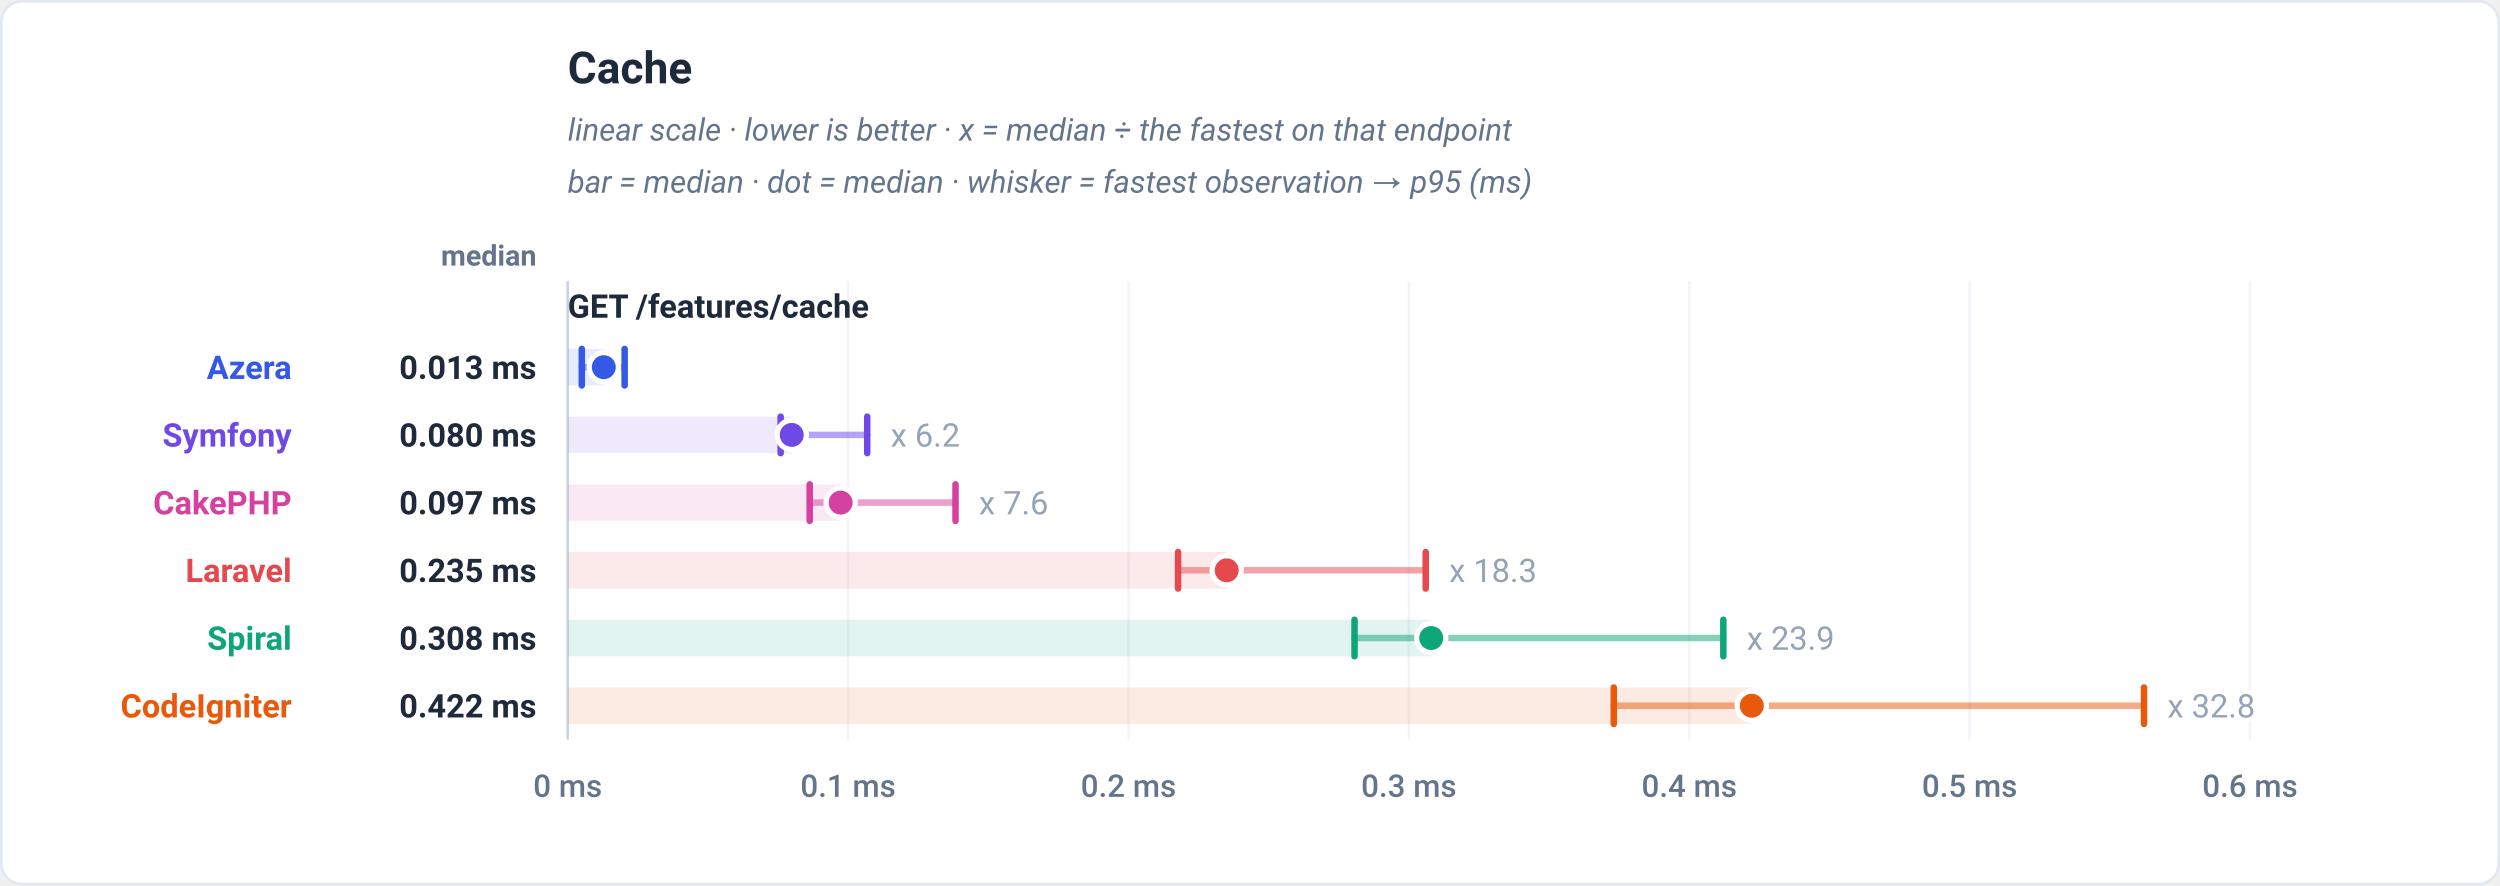
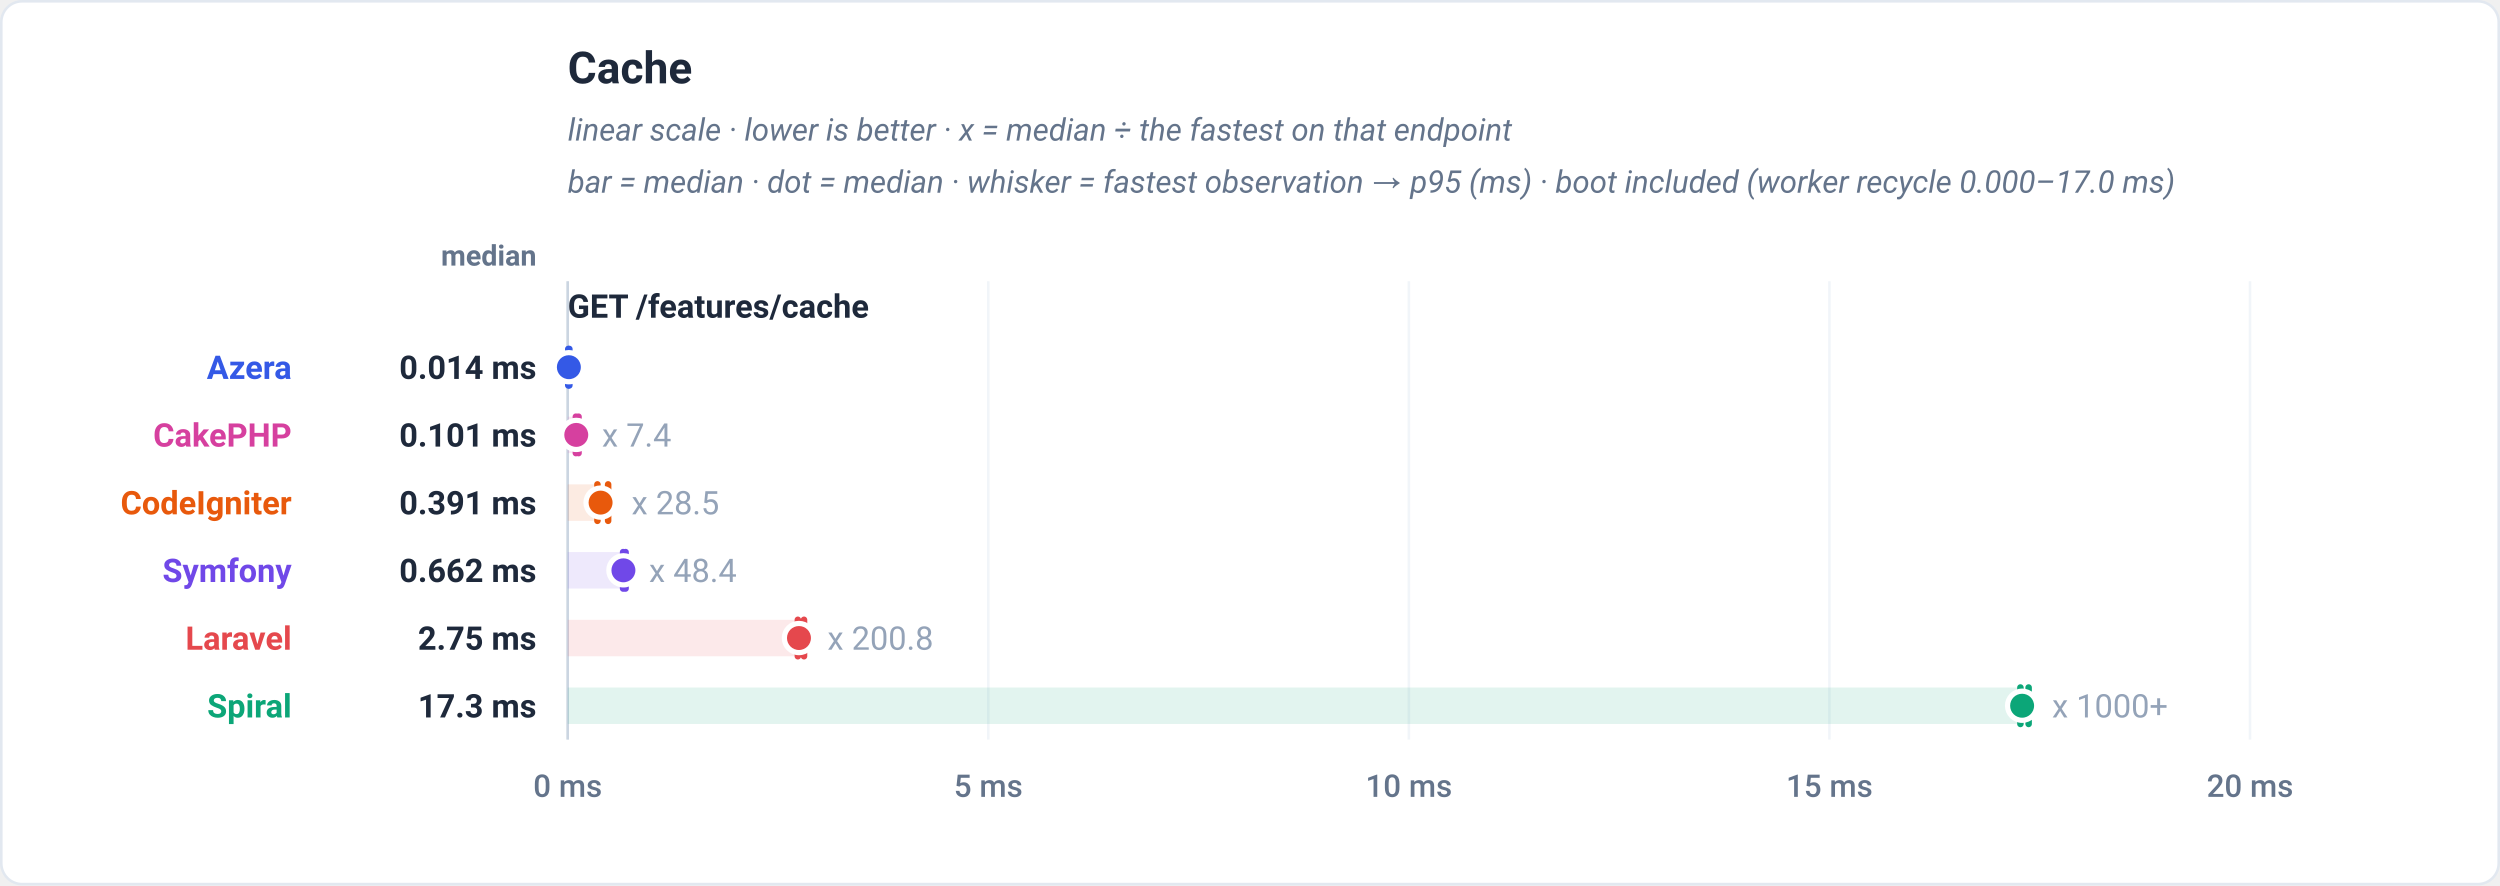
<svg xmlns="http://www.w3.org/2000/svg" viewBox="0 0 960 340" width="960" height="340" role="img" font-family="-apple-system,BlinkMacSystemFont,'Segoe UI',Roboto,Helvetica,Arial,sans-serif">
  <rect x="0.5" y="0.5" width="959" height="339" rx="8" fill="#ffffff" stroke="#e2e8f0" />
  <text x="218" y="32" font-family="-apple-system,BlinkMacSystemFont,'Segoe UI',Roboto,Helvetica,Arial,sans-serif" font-size="17" font-weight="700" fill="#1e293b" text-anchor="start">Cache</text>
  <text x="218" y="54" font-family="-apple-system,BlinkMacSystemFont,'Segoe UI',Roboto,Helvetica,Arial,sans-serif" font-size="12" font-weight="400" fill="#64748b" text-anchor="start" font-style="italic">linear scale · lower is better · x = median ÷ the fastest on that endpoint</text>
-   <text x="218" y="74" font-family="-apple-system,BlinkMacSystemFont,'Segoe UI',Roboto,Helvetica,Arial,sans-serif" font-size="12" font-weight="400" fill="#64748b" text-anchor="start" font-style="italic">bar = median · dot = median · whisker = fastest observation → p95 (ms)</text>
+   <text x="218" y="74" font-family="-apple-system,BlinkMacSystemFont,'Segoe UI',Roboto,Helvetica,Arial,sans-serif" font-size="12" font-weight="400" fill="#64748b" text-anchor="start" font-style="italic">bar = median · dot = median · whisker = fastest observation → p95 (ms) · boot included (worker recycle 0.000–17.0 ms)</text>
  <text x="206" y="102" font-family="-apple-system,BlinkMacSystemFont,'Segoe UI',Roboto,Helvetica,Arial,sans-serif" font-size="11" font-weight="600" fill="#64748b" text-anchor="end">median</text>
  <line x1="218" y1="108" x2="218" y2="284" stroke="#f1f5f9" stroke-width="1" />
  <text x="218" y="306" font-family="-apple-system,BlinkMacSystemFont,'Segoe UI',Roboto,Helvetica,Arial,sans-serif" font-size="12" font-weight="500" fill="#64748b" text-anchor="middle">0 ms</text>
-   <line x1="325.67" y1="108" x2="325.67" y2="284" stroke="#f1f5f9" stroke-width="1" />
-   <text x="325.67" y="306" font-family="-apple-system,BlinkMacSystemFont,'Segoe UI',Roboto,Helvetica,Arial,sans-serif" font-size="12" font-weight="500" fill="#64748b" text-anchor="middle">0.1 ms</text>
-   <line x1="433.33" y1="108" x2="433.33" y2="284" stroke="#f1f5f9" stroke-width="1" />
-   <text x="433.33" y="306" font-family="-apple-system,BlinkMacSystemFont,'Segoe UI',Roboto,Helvetica,Arial,sans-serif" font-size="12" font-weight="500" fill="#64748b" text-anchor="middle">0.2 ms</text>
+   <line x1="379.5" y1="108" x2="379.5" y2="284" stroke="#f1f5f9" stroke-width="1" />
+   <text x="379.5" y="306" font-family="-apple-system,BlinkMacSystemFont,'Segoe UI',Roboto,Helvetica,Arial,sans-serif" font-size="12" font-weight="500" fill="#64748b" text-anchor="middle">5 ms</text>
  <line x1="541" y1="108" x2="541" y2="284" stroke="#f1f5f9" stroke-width="1" />
-   <text x="541" y="306" font-family="-apple-system,BlinkMacSystemFont,'Segoe UI',Roboto,Helvetica,Arial,sans-serif" font-size="12" font-weight="500" fill="#64748b" text-anchor="middle">0.3 ms</text>
-   <line x1="648.67" y1="108" x2="648.67" y2="284" stroke="#f1f5f9" stroke-width="1" />
-   <text x="648.67" y="306" font-family="-apple-system,BlinkMacSystemFont,'Segoe UI',Roboto,Helvetica,Arial,sans-serif" font-size="12" font-weight="500" fill="#64748b" text-anchor="middle">0.4 ms</text>
-   <line x1="756.33" y1="108" x2="756.33" y2="284" stroke="#f1f5f9" stroke-width="1" />
-   <text x="756.33" y="306" font-family="-apple-system,BlinkMacSystemFont,'Segoe UI',Roboto,Helvetica,Arial,sans-serif" font-size="12" font-weight="500" fill="#64748b" text-anchor="middle">0.5 ms</text>
+   <text x="541" y="306" font-family="-apple-system,BlinkMacSystemFont,'Segoe UI',Roboto,Helvetica,Arial,sans-serif" font-size="12" font-weight="500" fill="#64748b" text-anchor="middle">10 ms</text>
+   <line x1="702.5" y1="108" x2="702.5" y2="284" stroke="#f1f5f9" stroke-width="1" />
+   <text x="702.5" y="306" font-family="-apple-system,BlinkMacSystemFont,'Segoe UI',Roboto,Helvetica,Arial,sans-serif" font-size="12" font-weight="500" fill="#64748b" text-anchor="middle">15 ms</text>
  <line x1="864" y1="108" x2="864" y2="284" stroke="#f1f5f9" stroke-width="1" />
-   <text x="864" y="306" font-family="-apple-system,BlinkMacSystemFont,'Segoe UI',Roboto,Helvetica,Arial,sans-serif" font-size="12" font-weight="500" fill="#64748b" text-anchor="middle">0.6 ms</text>
+   <text x="864" y="306" font-family="-apple-system,BlinkMacSystemFont,'Segoe UI',Roboto,Helvetica,Arial,sans-serif" font-size="12" font-weight="500" fill="#64748b" text-anchor="middle">20 ms</text>
  <line x1="218" y1="108" x2="218" y2="284" stroke="#cbd5e1" stroke-width="1" />
  <text x="218" y="122" font-family="-apple-system,BlinkMacSystemFont,'Segoe UI',Roboto,Helvetica,Arial,sans-serif" font-size="12.5" font-weight="700" fill="#1e293b" text-anchor="start">GET /features/cache</text>
-   <rect x="218" y="134" width="13.85" height="14" fill="#3459e6" fill-opacity="0.12" />
-   <line x1="223.41" y1="141" x2="239.86" y2="141" stroke="#3459e6" stroke-width="2.5" stroke-linecap="round" opacity="0.5" />
-   <line x1="223.41" y1="134" x2="223.41" y2="148" stroke="#3459e6" stroke-width="2.5" stroke-linecap="round" />
-   <line x1="239.86" y1="134" x2="239.86" y2="148" stroke="#3459e6" stroke-width="2.5" stroke-linecap="round" />
-   <circle cx="231.85" cy="141" r="5.6" fill="#3459e6" stroke="#ffffff" stroke-width="2" />
+   <rect x="218" y="134" width="0.44" height="14" fill="#3459e6" fill-opacity="0.12" />
+   <line x1="218.21" y1="141" x2="218.63" y2="141" stroke="#3459e6" stroke-width="2.5" stroke-linecap="round" opacity="0.5" />
+   <line x1="218.21" y1="134" x2="218.21" y2="148" stroke="#3459e6" stroke-width="2.5" stroke-linecap="round" />
+   <line x1="218.63" y1="134" x2="218.63" y2="148" stroke="#3459e6" stroke-width="2.5" stroke-linecap="round" />
+   <circle cx="218.44" cy="141" r="5.6" fill="#3459e6" stroke="#ffffff" stroke-width="2" />
  <text x="112" y="145.5" font-family="-apple-system,BlinkMacSystemFont,'Segoe UI',Roboto,Helvetica,Arial,sans-serif" font-size="12.5" font-weight="700" fill="#3459e6" text-anchor="end">Azera</text>
-   <text x="206" y="145.5" font-family="-apple-system,BlinkMacSystemFont,'Segoe UI',Roboto,Helvetica,Arial,sans-serif" font-size="12.5" font-weight="700" fill="#1e293b" text-anchor="end">0.013 ms</text>
-   <rect x="218" y="160" width="86.02" height="14" fill="#7048e8" fill-opacity="0.12" />
-   <line x1="299.77" y1="167" x2="333.01" y2="167" stroke="#7048e8" stroke-width="2.5" stroke-linecap="round" opacity="0.5" />
-   <line x1="299.77" y1="160" x2="299.77" y2="174" stroke="#7048e8" stroke-width="2.5" stroke-linecap="round" />
-   <line x1="333.01" y1="160" x2="333.01" y2="174" stroke="#7048e8" stroke-width="2.5" stroke-linecap="round" />
-   <circle cx="304.02" cy="167" r="5.6" fill="#7048e8" stroke="#ffffff" stroke-width="2" />
-   <text x="342.01" y="171.5" font-family="-apple-system,BlinkMacSystemFont,'Segoe UI',Roboto,Helvetica,Arial,sans-serif" font-size="12.5" font-weight="400" fill="#94a3b8" text-anchor="start" stroke="#ffffff" stroke-width="3" paint-order="stroke" stroke-linejoin="round">x 6.2</text>
-   <text x="112" y="171.5" font-family="-apple-system,BlinkMacSystemFont,'Segoe UI',Roboto,Helvetica,Arial,sans-serif" font-size="12.5" font-weight="700" fill="#7048e8" text-anchor="end">Symfony</text>
-   <text x="206" y="171.5" font-family="-apple-system,BlinkMacSystemFont,'Segoe UI',Roboto,Helvetica,Arial,sans-serif" font-size="12.5" font-weight="700" fill="#1e293b" text-anchor="end">0.080 ms</text>
-   <rect x="218" y="186" width="104.8" height="14" fill="#d6409f" fill-opacity="0.12" />
-   <line x1="310.93" y1="193" x2="366.92" y2="193" stroke="#d6409f" stroke-width="2.5" stroke-linecap="round" opacity="0.5" />
-   <line x1="310.93" y1="186" x2="310.93" y2="200" stroke="#d6409f" stroke-width="2.5" stroke-linecap="round" />
-   <line x1="366.92" y1="186" x2="366.92" y2="200" stroke="#d6409f" stroke-width="2.5" stroke-linecap="round" />
-   <circle cx="322.8" cy="193" r="5.6" fill="#d6409f" stroke="#ffffff" stroke-width="2" />
-   <text x="375.92" y="197.5" font-family="-apple-system,BlinkMacSystemFont,'Segoe UI',Roboto,Helvetica,Arial,sans-serif" font-size="12.5" font-weight="400" fill="#94a3b8" text-anchor="start" stroke="#ffffff" stroke-width="3" paint-order="stroke" stroke-linejoin="round">x 7.6</text>
-   <text x="112" y="197.5" font-family="-apple-system,BlinkMacSystemFont,'Segoe UI',Roboto,Helvetica,Arial,sans-serif" font-size="12.5" font-weight="700" fill="#d6409f" text-anchor="end">CakePHP</text>
-   <text x="206" y="197.5" font-family="-apple-system,BlinkMacSystemFont,'Segoe UI',Roboto,Helvetica,Arial,sans-serif" font-size="12.5" font-weight="700" fill="#1e293b" text-anchor="end">0.097 ms</text>
-   <rect x="218" y="212" width="253.05" height="14" fill="#e5484d" fill-opacity="0.12" />
-   <line x1="452.38" y1="219" x2="547.48" y2="219" stroke="#e5484d" stroke-width="2.5" stroke-linecap="round" opacity="0.5" />
-   <line x1="452.38" y1="212" x2="452.38" y2="226" stroke="#e5484d" stroke-width="2.5" stroke-linecap="round" />
-   <line x1="547.48" y1="212" x2="547.48" y2="226" stroke="#e5484d" stroke-width="2.5" stroke-linecap="round" />
-   <circle cx="471.05" cy="219" r="5.6" fill="#e5484d" stroke="#ffffff" stroke-width="2" />
-   <text x="556.48" y="223.5" font-family="-apple-system,BlinkMacSystemFont,'Segoe UI',Roboto,Helvetica,Arial,sans-serif" font-size="12.5" font-weight="400" fill="#94a3b8" text-anchor="start" stroke="#ffffff" stroke-width="3" paint-order="stroke" stroke-linejoin="round">x 18.3</text>
-   <text x="112" y="223.5" font-family="-apple-system,BlinkMacSystemFont,'Segoe UI',Roboto,Helvetica,Arial,sans-serif" font-size="12.5" font-weight="700" fill="#e5484d" text-anchor="end">Laravel</text>
-   <text x="206" y="223.5" font-family="-apple-system,BlinkMacSystemFont,'Segoe UI',Roboto,Helvetica,Arial,sans-serif" font-size="12.5" font-weight="700" fill="#1e293b" text-anchor="end">0.235 ms</text>
-   <rect x="218" y="238" width="331.59" height="14" fill="#0ca678" fill-opacity="0.12" />
-   <line x1="520.14" y1="245" x2="661.76" y2="245" stroke="#0ca678" stroke-width="2.5" stroke-linecap="round" opacity="0.5" />
-   <line x1="520.14" y1="238" x2="520.14" y2="252" stroke="#0ca678" stroke-width="2.5" stroke-linecap="round" />
-   <line x1="661.76" y1="238" x2="661.76" y2="252" stroke="#0ca678" stroke-width="2.5" stroke-linecap="round" />
-   <circle cx="549.59" cy="245" r="5.6" fill="#0ca678" stroke="#ffffff" stroke-width="2" />
-   <text x="670.76" y="249.5" font-family="-apple-system,BlinkMacSystemFont,'Segoe UI',Roboto,Helvetica,Arial,sans-serif" font-size="12.5" font-weight="400" fill="#94a3b8" text-anchor="start" stroke="#ffffff" stroke-width="3" paint-order="stroke" stroke-linejoin="round">x 23.9</text>
-   <text x="112" y="249.5" font-family="-apple-system,BlinkMacSystemFont,'Segoe UI',Roboto,Helvetica,Arial,sans-serif" font-size="12.5" font-weight="700" fill="#0ca678" text-anchor="end">Spiral</text>
-   <text x="206" y="249.5" font-family="-apple-system,BlinkMacSystemFont,'Segoe UI',Roboto,Helvetica,Arial,sans-serif" font-size="12.5" font-weight="700" fill="#1e293b" text-anchor="end">0.308 ms</text>
-   <rect x="218" y="264" width="454.68" height="14" fill="#e8590c" fill-opacity="0.12" />
-   <line x1="619.69" y1="271" x2="823.3" y2="271" stroke="#e8590c" stroke-width="2.5" stroke-linecap="round" opacity="0.5" />
-   <line x1="619.69" y1="264" x2="619.69" y2="278" stroke="#e8590c" stroke-width="2.5" stroke-linecap="round" />
-   <line x1="823.3" y1="264" x2="823.3" y2="278" stroke="#e8590c" stroke-width="2.5" stroke-linecap="round" />
-   <circle cx="672.68" cy="271" r="5.6" fill="#e8590c" stroke="#ffffff" stroke-width="2" />
-   <text x="832.3" y="275.5" font-family="-apple-system,BlinkMacSystemFont,'Segoe UI',Roboto,Helvetica,Arial,sans-serif" font-size="12.5" font-weight="400" fill="#94a3b8" text-anchor="start" stroke="#ffffff" stroke-width="3" paint-order="stroke" stroke-linejoin="round">x 32.8</text>
-   <text x="112" y="275.5" font-family="-apple-system,BlinkMacSystemFont,'Segoe UI',Roboto,Helvetica,Arial,sans-serif" font-size="12.5" font-weight="700" fill="#e8590c" text-anchor="end">CodeIgniter</text>
-   <text x="206" y="275.5" font-family="-apple-system,BlinkMacSystemFont,'Segoe UI',Roboto,Helvetica,Arial,sans-serif" font-size="12.5" font-weight="700" fill="#1e293b" text-anchor="end">0.422 ms</text>
+   <text x="206" y="145.5" font-family="-apple-system,BlinkMacSystemFont,'Segoe UI',Roboto,Helvetica,Arial,sans-serif" font-size="12.5" font-weight="700" fill="#1e293b" text-anchor="end">0.014 ms</text>
+   <rect x="218" y="160" width="3.28" height="14" fill="#d6409f" fill-opacity="0.12" />
+   <line x1="221.13" y1="167" x2="222.16" y2="167" stroke="#d6409f" stroke-width="2.5" stroke-linecap="round" opacity="0.5" />
+   <line x1="221.13" y1="160" x2="221.13" y2="174" stroke="#d6409f" stroke-width="2.5" stroke-linecap="round" />
+   <line x1="222.16" y1="160" x2="222.16" y2="174" stroke="#d6409f" stroke-width="2.5" stroke-linecap="round" />
+   <circle cx="221.28" cy="167" r="5.6" fill="#d6409f" stroke="#ffffff" stroke-width="2" />
+   <text x="231.16" y="171.5" font-family="-apple-system,BlinkMacSystemFont,'Segoe UI',Roboto,Helvetica,Arial,sans-serif" font-size="12.5" font-weight="400" fill="#94a3b8" text-anchor="start" stroke="#ffffff" stroke-width="3" paint-order="stroke" stroke-linejoin="round">x 7.4</text>
+   <text x="112" y="171.5" font-family="-apple-system,BlinkMacSystemFont,'Segoe UI',Roboto,Helvetica,Arial,sans-serif" font-size="12.5" font-weight="700" fill="#d6409f" text-anchor="end">CakePHP</text>
+   <text x="206" y="171.5" font-family="-apple-system,BlinkMacSystemFont,'Segoe UI',Roboto,Helvetica,Arial,sans-serif" font-size="12.5" font-weight="700" fill="#1e293b" text-anchor="end">0.101 ms</text>
+   <rect x="218" y="186" width="12.62" height="14" fill="#e8590c" fill-opacity="0.12" />
+   <line x1="229.41" y1="193" x2="233.52" y2="193" stroke="#e8590c" stroke-width="2.5" stroke-linecap="round" opacity="0.5" />
+   <line x1="229.41" y1="186" x2="229.41" y2="200" stroke="#e8590c" stroke-width="2.5" stroke-linecap="round" />
+   <line x1="233.52" y1="186" x2="233.52" y2="200" stroke="#e8590c" stroke-width="2.5" stroke-linecap="round" />
+   <circle cx="230.62" cy="193" r="5.6" fill="#e8590c" stroke="#ffffff" stroke-width="2" />
+   <text x="242.52" y="197.5" font-family="-apple-system,BlinkMacSystemFont,'Segoe UI',Roboto,Helvetica,Arial,sans-serif" font-size="12.5" font-weight="400" fill="#94a3b8" text-anchor="start" stroke="#ffffff" stroke-width="3" paint-order="stroke" stroke-linejoin="round">x 28.5</text>
+   <text x="112" y="197.5" font-family="-apple-system,BlinkMacSystemFont,'Segoe UI',Roboto,Helvetica,Arial,sans-serif" font-size="12.5" font-weight="700" fill="#e8590c" text-anchor="end">CodeIgniter</text>
+   <text x="206" y="197.5" font-family="-apple-system,BlinkMacSystemFont,'Segoe UI',Roboto,Helvetica,Arial,sans-serif" font-size="12.5" font-weight="700" fill="#1e293b" text-anchor="end">0.391 ms</text>
+   <rect x="218" y="212" width="21.39" height="14" fill="#7048e8" fill-opacity="0.12" />
+   <line x1="239.27" y1="219" x2="240.22" y2="219" stroke="#7048e8" stroke-width="2.5" stroke-linecap="round" opacity="0.5" />
+   <line x1="239.27" y1="212" x2="239.27" y2="226" stroke="#7048e8" stroke-width="2.5" stroke-linecap="round" />
+   <line x1="240.22" y1="212" x2="240.22" y2="226" stroke="#7048e8" stroke-width="2.5" stroke-linecap="round" />
+   <circle cx="239.39" cy="219" r="5.6" fill="#7048e8" stroke="#ffffff" stroke-width="2" />
+   <text x="249.22" y="223.5" font-family="-apple-system,BlinkMacSystemFont,'Segoe UI',Roboto,Helvetica,Arial,sans-serif" font-size="12.5" font-weight="400" fill="#94a3b8" text-anchor="start" stroke="#ffffff" stroke-width="3" paint-order="stroke" stroke-linejoin="round">x 48.4</text>
+   <text x="112" y="223.5" font-family="-apple-system,BlinkMacSystemFont,'Segoe UI',Roboto,Helvetica,Arial,sans-serif" font-size="12.5" font-weight="700" fill="#7048e8" text-anchor="end">Symfony</text>
+   <text x="206" y="223.5" font-family="-apple-system,BlinkMacSystemFont,'Segoe UI',Roboto,Helvetica,Arial,sans-serif" font-size="12.5" font-weight="700" fill="#1e293b" text-anchor="end">0.662 ms</text>
+   <rect x="218" y="238" width="88.8" height="14" fill="#e5484d" fill-opacity="0.12" />
+   <line x1="306.37" y1="245" x2="308.74" y2="245" stroke="#e5484d" stroke-width="2.5" stroke-linecap="round" opacity="0.5" />
+   <line x1="306.37" y1="238" x2="306.37" y2="252" stroke="#e5484d" stroke-width="2.5" stroke-linecap="round" />
+   <line x1="308.74" y1="238" x2="308.74" y2="252" stroke="#e5484d" stroke-width="2.5" stroke-linecap="round" />
+   <circle cx="306.8" cy="245" r="5.6" fill="#e5484d" stroke="#ffffff" stroke-width="2" />
+   <text x="317.74" y="249.5" font-family="-apple-system,BlinkMacSystemFont,'Segoe UI',Roboto,Helvetica,Arial,sans-serif" font-size="12.5" font-weight="400" fill="#94a3b8" text-anchor="start" stroke="#ffffff" stroke-width="3" paint-order="stroke" stroke-linejoin="round">x 200.8</text>
+   <text x="112" y="249.5" font-family="-apple-system,BlinkMacSystemFont,'Segoe UI',Roboto,Helvetica,Arial,sans-serif" font-size="12.5" font-weight="700" fill="#e5484d" text-anchor="end">Laravel</text>
+   <text x="206" y="249.5" font-family="-apple-system,BlinkMacSystemFont,'Segoe UI',Roboto,Helvetica,Arial,sans-serif" font-size="12.5" font-weight="700" fill="#1e293b" text-anchor="end">2.75 ms</text>
+   <rect x="218" y="264" width="558.49" height="14" fill="#0ca678" fill-opacity="0.12" />
+   <line x1="775.84" y1="271" x2="778.99" y2="271" stroke="#0ca678" stroke-width="2.5" stroke-linecap="round" opacity="0.5" />
+   <line x1="775.84" y1="264" x2="775.84" y2="278" stroke="#0ca678" stroke-width="2.5" stroke-linecap="round" />
+   <line x1="778.99" y1="264" x2="778.99" y2="278" stroke="#0ca678" stroke-width="2.5" stroke-linecap="round" />
+   <circle cx="776.49" cy="271" r="5.6" fill="#0ca678" stroke="#ffffff" stroke-width="2" />
+   <text x="787.99" y="275.5" font-family="-apple-system,BlinkMacSystemFont,'Segoe UI',Roboto,Helvetica,Arial,sans-serif" font-size="12.5" font-weight="400" fill="#94a3b8" text-anchor="start" stroke="#ffffff" stroke-width="3" paint-order="stroke" stroke-linejoin="round">x 1000+</text>
+   <text x="112" y="275.5" font-family="-apple-system,BlinkMacSystemFont,'Segoe UI',Roboto,Helvetica,Arial,sans-serif" font-size="12.5" font-weight="700" fill="#0ca678" text-anchor="end">Spiral</text>
+   <text x="206" y="275.5" font-family="-apple-system,BlinkMacSystemFont,'Segoe UI',Roboto,Helvetica,Arial,sans-serif" font-size="12.5" font-weight="700" fill="#1e293b" text-anchor="end">17.3 ms</text>
</svg>
